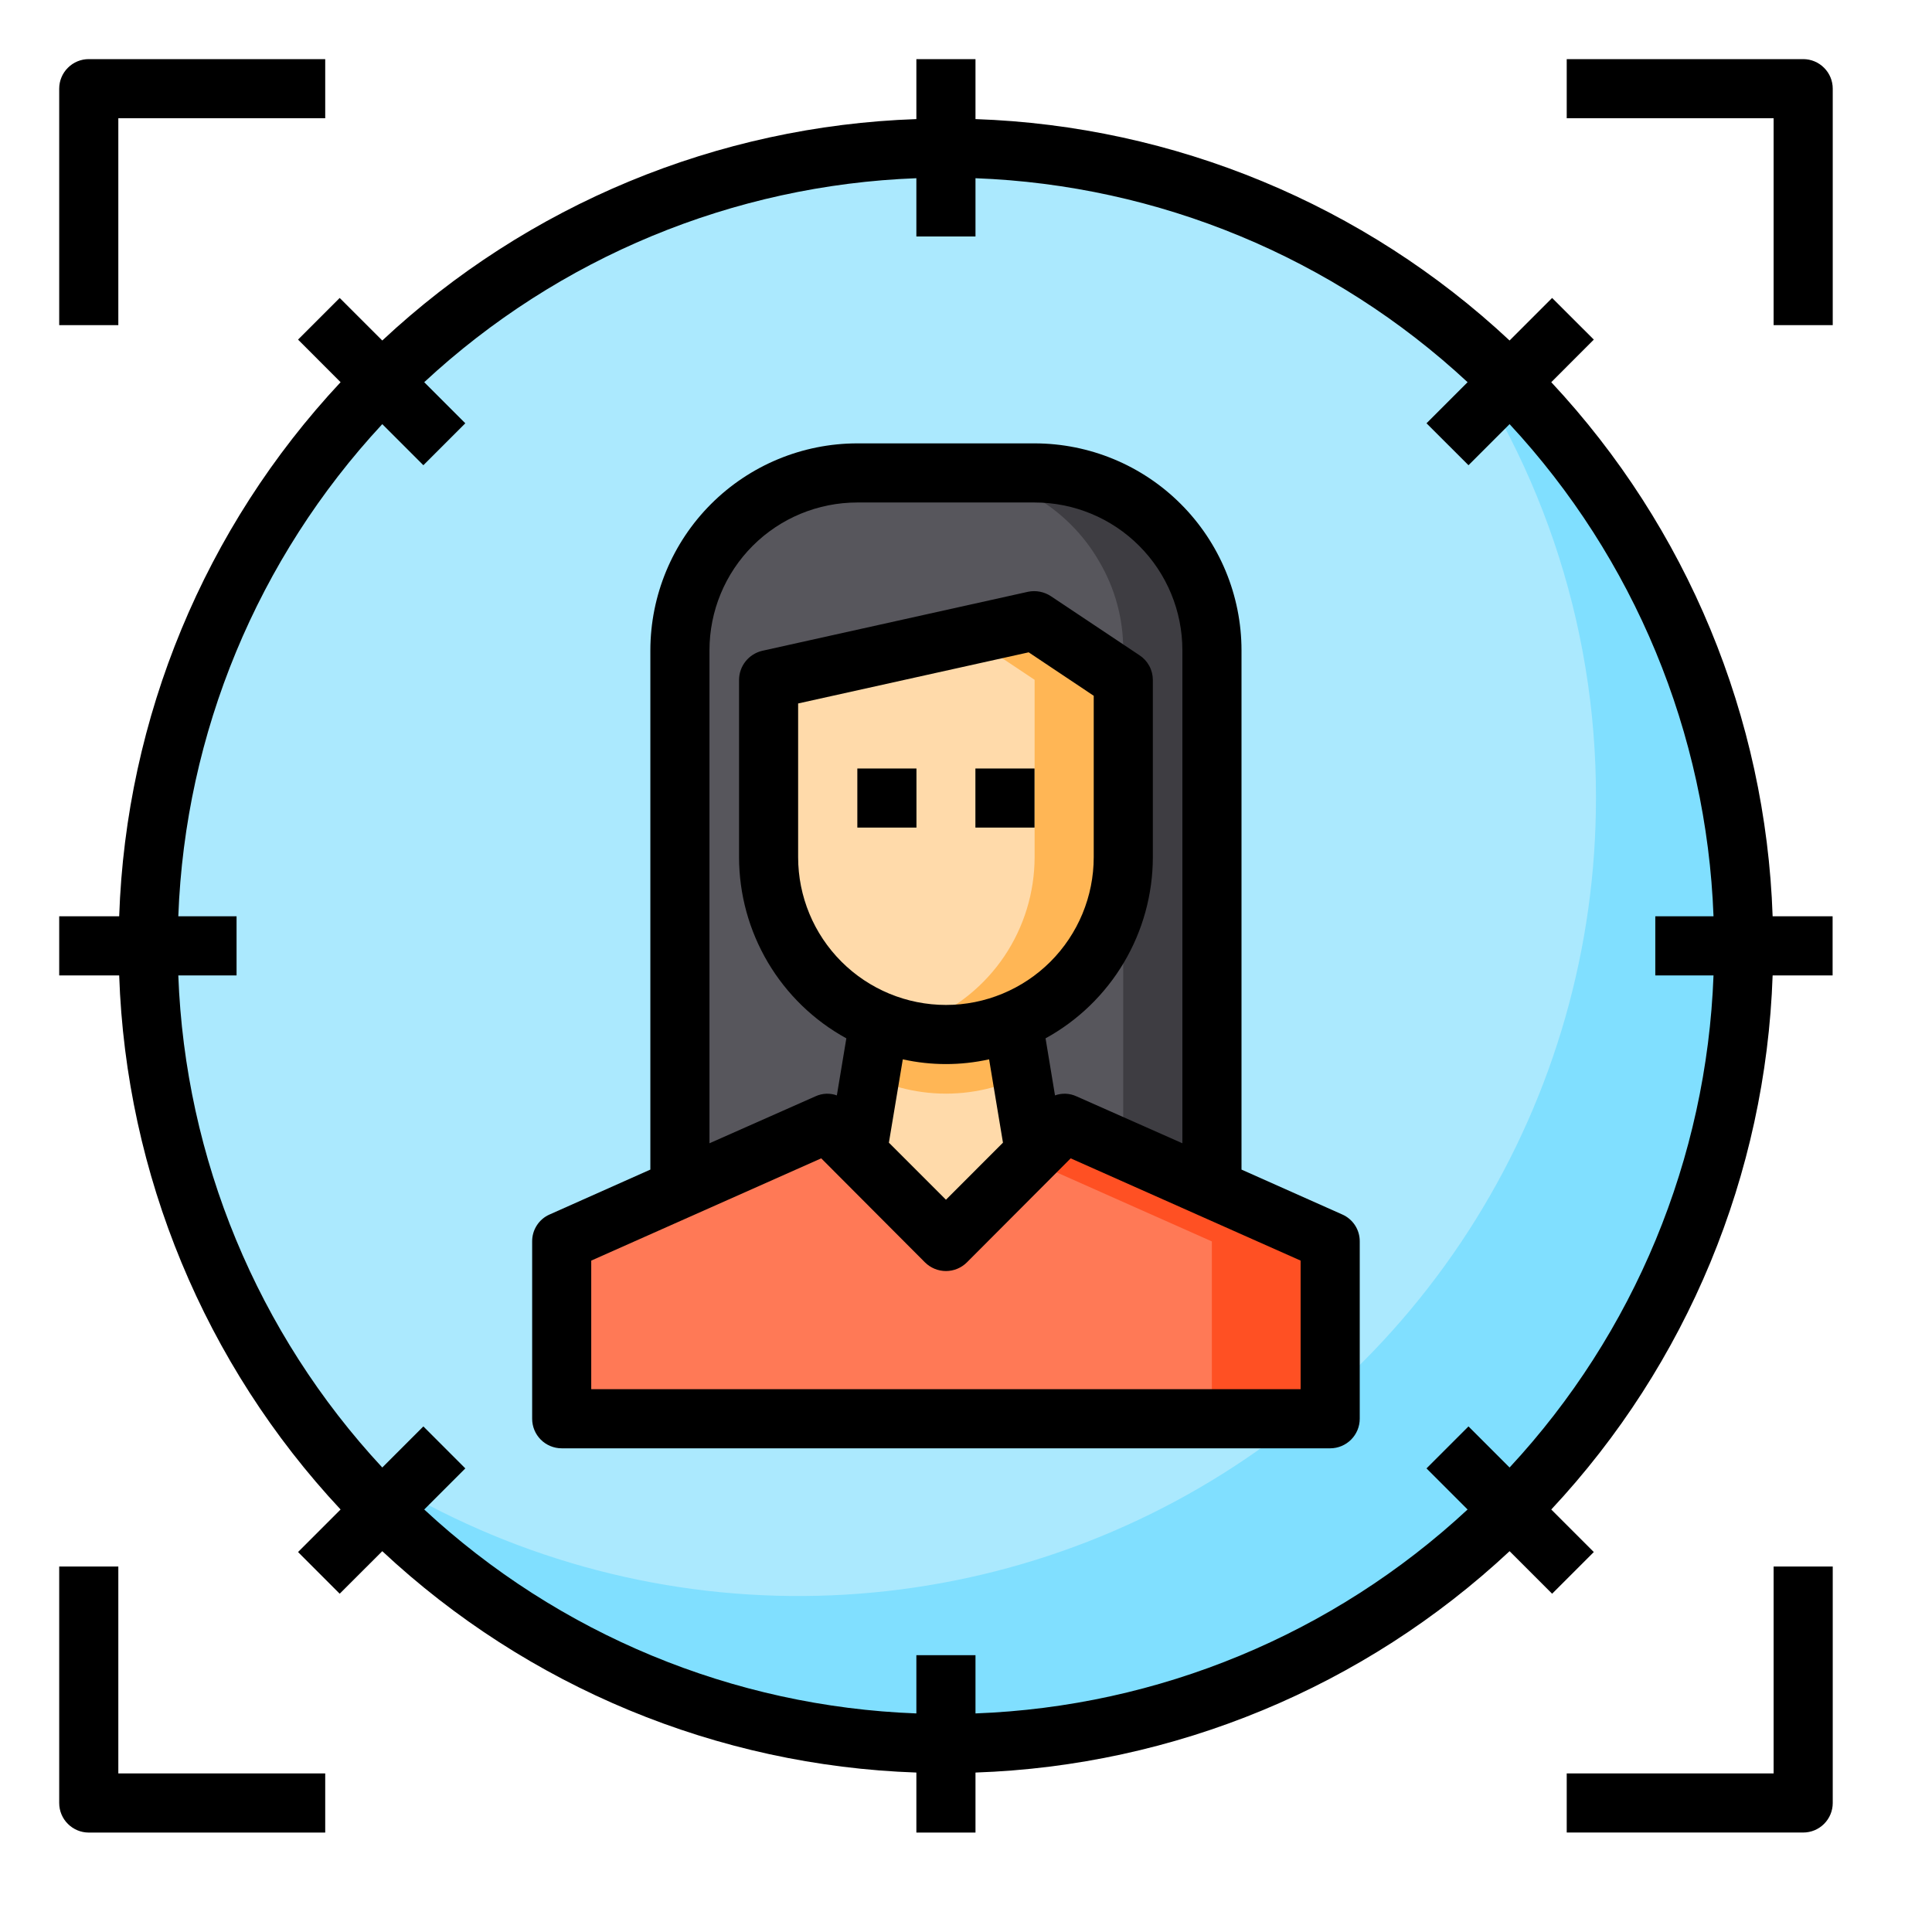
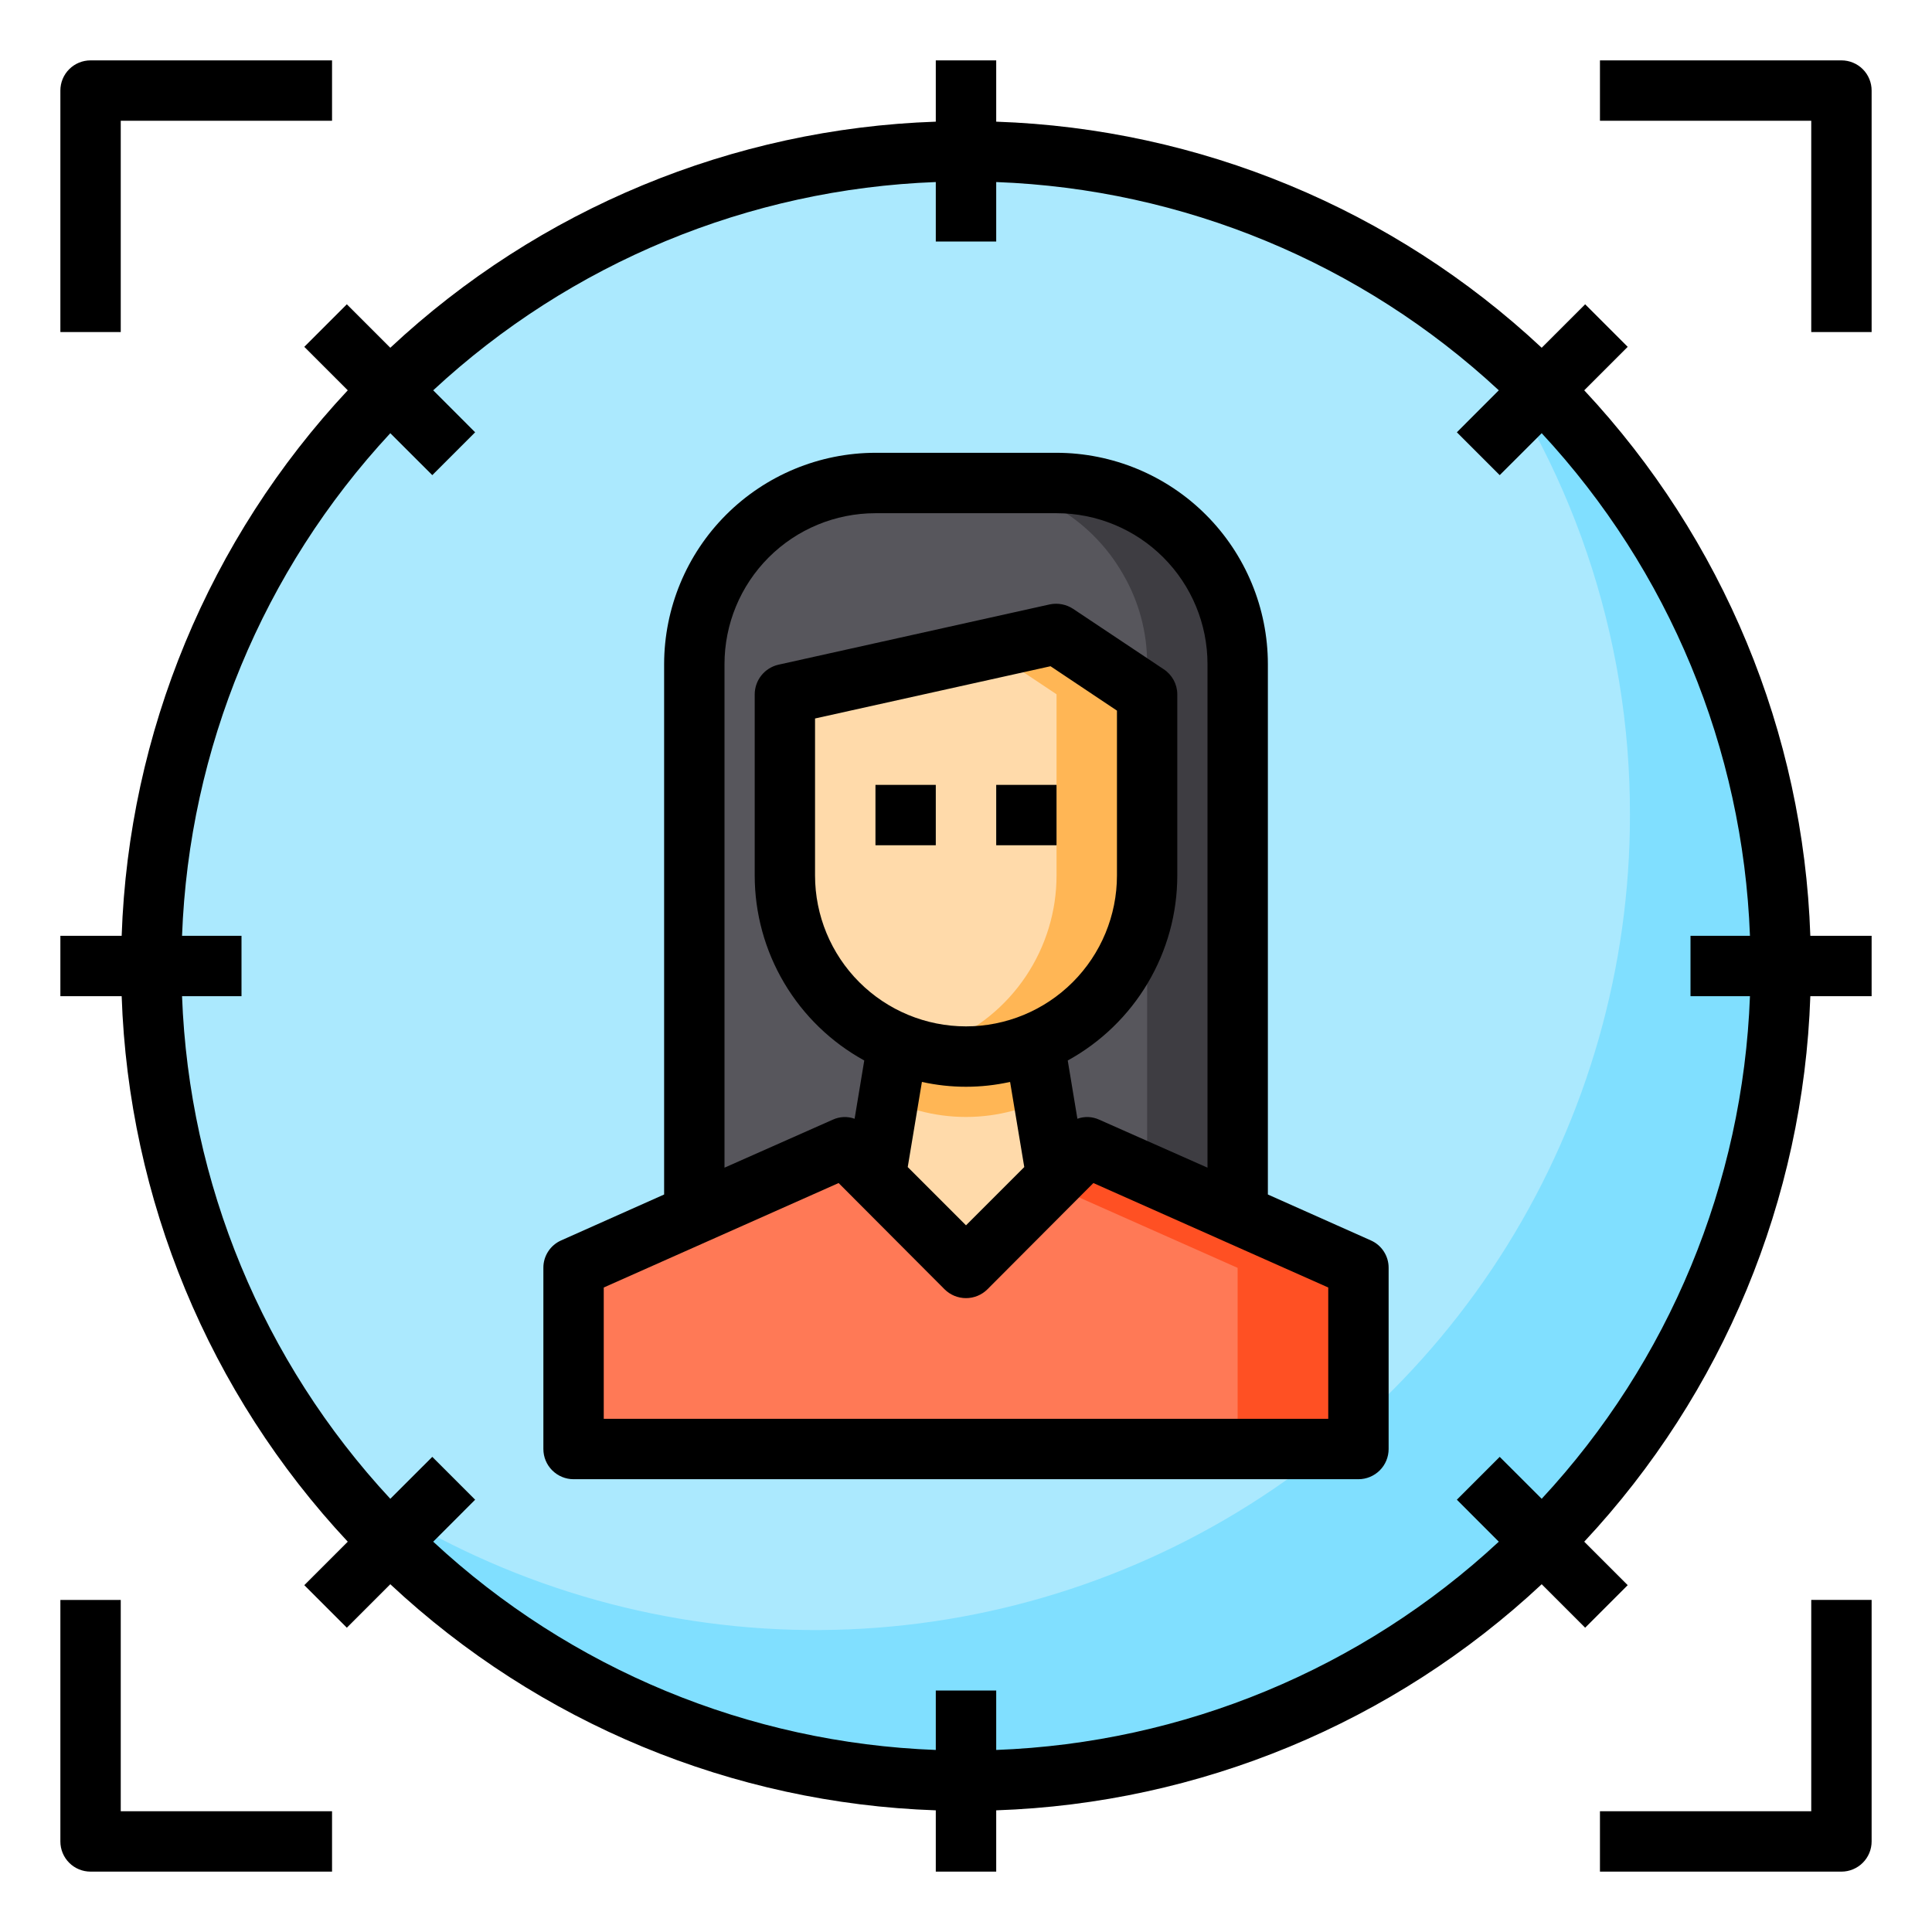
- <svg xmlns="http://www.w3.org/2000/svg" width="45" height="45" viewBox="0 0 45 45" fill="none">
-   <path d="M22.033 40.618C32.299 40.618 40.621 32.296 40.621 22.03C40.621 11.764 32.299 3.442 22.033 3.442C11.767 3.442 3.445 11.764 3.445 22.03C3.445 32.296 11.767 40.618 22.033 40.618Z" fill="#ABE9FE" />
-   <path d="M40.616 22.029C40.617 25.913 39.401 29.701 37.138 32.858C34.876 36.016 31.68 38.385 28.001 39.633C24.323 40.88 20.345 40.943 16.629 39.813C12.912 38.683 9.643 36.417 7.281 33.333C10.033 35.445 13.321 36.745 16.773 37.085C20.225 37.425 23.703 36.792 26.814 35.257C29.925 33.723 32.544 31.348 34.375 28.401C36.206 25.455 37.175 22.055 37.173 18.586C37.183 14.496 35.831 10.52 33.332 7.282C35.599 9.014 37.436 11.245 38.699 13.803C39.963 16.361 40.618 19.176 40.616 22.029Z" fill="#80DFFF" />
-   <path d="M28.228 15.146V27.538L28.173 27.669H15.891L15.836 27.538V15.146C15.832 14.42 16.025 13.706 16.394 13.081C16.755 12.452 17.276 11.931 17.903 11.568C18.53 11.206 19.242 11.015 19.967 11.015H24.097C24.822 11.015 25.534 11.206 26.161 11.568C26.788 11.931 27.309 12.452 27.67 13.081C28.039 13.706 28.231 14.42 28.228 15.146Z" fill="#57565C" />
-   <path d="M28.227 15.146V27.538L28.172 27.669H26.107L26.162 27.538V15.146C26.165 14.42 25.973 13.706 25.604 13.081C25.243 12.452 24.722 11.931 24.095 11.568C23.468 11.206 22.756 11.015 22.031 11.015H24.097C24.821 11.015 25.533 11.206 26.16 11.568C26.788 11.931 27.308 12.452 27.67 13.081C28.038 13.706 28.231 14.42 28.227 15.146Z" fill="#3E3D42" />
-   <path d="M30.982 28.915V33.046H13.082V28.915L19.278 26.161H24.785L30.982 28.915Z" fill="#FF7956" />
-   <path d="M30.98 28.915V33.046H28.227V28.915L23.938 27.008L24.784 26.161L30.98 28.915Z" fill="#FF5023" />
-   <path d="M26.164 15.834V19.965C26.164 21.06 25.729 22.111 24.954 22.886C24.179 23.66 23.128 24.096 22.033 24.096C20.938 24.096 19.887 23.66 19.112 22.886C18.337 22.111 17.902 21.06 17.902 19.965V15.834L24.098 14.457L26.164 15.834Z" fill="#FFDAAA" />
-   <path d="M26.163 15.834V19.965C26.164 20.507 26.057 21.044 25.85 21.546C25.643 22.047 25.338 22.503 24.955 22.887C24.571 23.27 24.115 23.575 23.614 23.782C23.113 23.989 22.575 24.096 22.033 24.095C21.684 24.095 21.337 24.049 21 23.957C21.179 23.917 21.354 23.862 21.523 23.792C22.284 23.482 22.935 22.952 23.394 22.271C23.852 21.589 24.097 20.786 24.098 19.965V15.834L22.549 14.801L24.098 14.457L26.163 15.834Z" fill="#FFB655" />
-   <path d="M23.59 23.792L24.099 26.848L22.034 28.914L19.969 26.848L20.478 23.792C21.476 24.196 22.592 24.196 23.59 23.792Z" fill="#FFDAAA" />
-   <path d="M24.099 23.539V24.916C23.472 25.281 22.76 25.473 22.034 25.473C21.308 25.473 20.596 25.281 19.969 24.916V23.539C20.596 23.904 21.308 24.096 22.034 24.096C22.76 24.096 23.472 23.904 24.099 23.539Z" fill="#FFB655" />
-   <path d="M41.288 21.342C41.129 16.708 39.297 12.289 36.132 8.902L37.123 7.91L36.152 6.94L35.161 7.931C31.774 4.765 27.354 2.933 22.721 2.774V1.377H21.344V2.774C16.71 2.933 12.291 4.765 8.904 7.931L7.912 6.94L6.942 7.91L7.933 8.902C4.767 12.289 2.935 16.708 2.776 21.342H1.379V22.719H2.776C2.935 27.352 4.767 31.772 7.933 35.159L6.942 36.15L7.912 37.121L8.904 36.13C12.291 39.295 16.71 41.127 21.344 41.286V42.684H22.721V41.286C27.354 41.127 31.774 39.295 35.161 36.13L36.152 37.121L37.123 36.15L36.132 35.159C39.297 31.772 41.129 27.352 41.288 22.719H42.685V21.342H41.288ZM39.911 22.719C39.752 26.985 38.066 31.053 35.161 34.181L34.204 33.224L33.226 34.202L34.183 35.159C31.055 38.064 26.987 39.75 22.721 39.909V38.553H21.344V39.909C17.077 39.75 13.01 38.064 9.881 35.159L10.838 34.202L9.861 33.224L8.904 34.181C5.998 31.053 4.312 26.985 4.153 22.719H5.51V21.342H4.153C4.312 17.075 5.998 13.008 8.904 9.879L9.861 10.836L10.838 9.859L9.881 8.902C13.01 5.996 17.077 4.311 21.344 4.151V5.508H22.721V4.151C26.987 4.311 31.055 5.996 34.183 8.902L33.226 9.859L34.204 10.836L35.161 9.879C38.066 13.008 39.752 17.075 39.911 21.342H38.555V22.719H39.911Z" fill="black" />
-   <path d="M2.756 2.754H7.575V1.377H2.067C1.885 1.377 1.71 1.449 1.581 1.579C1.451 1.708 1.379 1.883 1.379 2.065V7.573H2.756V2.754Z" fill="black" />
-   <path d="M42 1.377H36.492V2.754H41.311V7.573H42.688V2.065C42.688 1.883 42.616 1.708 42.486 1.579C42.357 1.449 42.182 1.377 42 1.377Z" fill="black" />
-   <path d="M2.756 36.487H1.379V41.995C1.379 42.178 1.451 42.353 1.581 42.482C1.71 42.611 1.885 42.684 2.067 42.684H7.575V41.307H2.756V36.487Z" fill="black" />
-   <path d="M41.311 41.306H36.492V42.683H42C42.182 42.683 42.357 42.611 42.486 42.482C42.616 42.352 42.688 42.177 42.688 41.995V36.487H41.311V41.306Z" fill="black" />
-   <path d="M31.265 28.288L28.917 27.242V15.146C28.916 13.868 28.407 12.643 27.504 11.74C26.601 10.836 25.376 10.328 24.098 10.327H19.967C18.69 10.328 17.465 10.836 16.561 11.74C15.658 12.643 15.15 13.868 15.148 15.146V27.242L12.801 28.288C12.679 28.341 12.576 28.429 12.504 28.541C12.432 28.652 12.394 28.782 12.395 28.915V33.045C12.395 33.228 12.467 33.403 12.596 33.532C12.725 33.661 12.9 33.734 13.083 33.734H30.983C31.165 33.734 31.34 33.661 31.469 33.532C31.598 33.403 31.671 33.228 31.671 33.045V28.915C31.672 28.782 31.634 28.652 31.562 28.541C31.489 28.429 31.386 28.341 31.265 28.288ZM16.525 15.146C16.525 14.233 16.888 13.357 17.533 12.712C18.179 12.066 19.055 11.704 19.967 11.704H24.098C25.011 11.704 25.887 12.066 26.532 12.712C27.178 13.357 27.54 14.233 27.54 15.146V26.629L25.069 25.534C24.913 25.463 24.735 25.455 24.573 25.514L24.353 24.185C25.109 23.77 25.74 23.159 26.179 22.417C26.619 21.674 26.851 20.828 26.852 19.965V15.834C26.851 15.721 26.823 15.609 26.769 15.51C26.715 15.41 26.637 15.325 26.542 15.263L24.477 13.886C24.32 13.783 24.13 13.746 23.947 13.783L17.751 15.159C17.599 15.196 17.463 15.282 17.366 15.404C17.268 15.527 17.215 15.678 17.214 15.834V19.965C17.214 20.828 17.447 21.674 17.886 22.417C18.326 23.159 18.956 23.77 19.713 24.185L19.492 25.514C19.331 25.455 19.153 25.463 18.997 25.534L16.525 26.629V15.146ZM22.033 23.407C21.12 23.407 20.244 23.044 19.599 22.399C18.953 21.753 18.59 20.878 18.59 19.965V16.385L23.96 15.194L25.475 16.206V19.965C25.475 20.878 25.112 21.753 24.467 22.399C23.821 23.044 22.946 23.407 22.033 23.407ZM23.361 26.615L22.033 27.944L20.704 26.615L21.028 24.674C21.69 24.821 22.376 24.821 23.038 24.674L23.361 26.615ZM30.294 32.357H13.771V29.362L19.128 26.98L21.544 29.403C21.674 29.532 21.85 29.605 22.033 29.605C22.216 29.605 22.392 29.532 22.521 29.403L24.938 26.98L30.294 29.362V32.357Z" fill="black" />
-   <path d="M22.719 17.9H24.096V19.276H22.719V17.9Z" fill="black" />
-   <path d="M19.969 17.9H21.346V19.276H19.969V17.9Z" fill="black" />
+ <svg xmlns="http://www.w3.org/2000/svg" width="44" height="44" viewBox="0 0 44 44" fill="none">
+   <path d="M22 40.562C32.252 40.562 40.562 32.252 40.562 22C40.562 11.748 32.252 3.438 22 3.438C11.748 3.438 3.438 11.748 3.438 22C3.438 32.252 11.748 40.562 22 40.562Z" fill="#ABE9FE" />
+   <path d="M40.558 21.998C40.56 25.878 39.345 29.66 37.086 32.813C34.826 35.967 31.635 38.332 27.961 39.578C24.288 40.824 20.316 40.887 16.604 39.759C12.893 38.63 9.628 36.367 7.27 33.287C10.017 35.397 13.301 36.694 16.748 37.034C20.195 37.374 23.669 36.742 26.776 35.209C29.882 33.676 32.498 31.305 34.326 28.363C36.154 25.42 37.123 22.025 37.121 18.561C37.13 14.477 35.781 10.505 33.285 7.272C35.549 9.001 37.383 11.23 38.645 13.784C39.906 16.338 40.561 19.15 40.558 21.998V21.998Z" fill="#80DFFF" />
+   <path d="M28.188 15.125V27.5L28.133 27.631H15.867L15.812 27.5V15.125C15.809 14.4 16.002 13.687 16.369 13.062C16.73 12.435 17.25 11.914 17.877 11.552C18.503 11.19 19.214 11 19.938 11H24.062C24.786 11 25.497 11.19 26.123 11.552C26.75 11.914 27.27 12.435 27.631 13.062C27.999 13.687 28.191 14.4 28.188 15.125Z" fill="#57565C" />
+   <path d="M28.188 15.125V27.5L28.133 27.631H26.07L26.125 27.5V15.125C26.128 14.4 25.936 13.687 25.568 13.062C25.207 12.435 24.687 11.914 24.061 11.552C23.434 11.19 22.724 11 22 11H24.062C24.786 11 25.497 11.19 26.123 11.552C26.75 11.914 27.27 12.435 27.631 13.062C27.999 13.687 28.191 14.4 28.188 15.125Z" fill="#3E3D42" />
+   <path d="M30.938 28.875V33H13.062V28.875L19.25 26.125H24.75L30.938 28.875Z" fill="#FF7956" />
+   <path d="M30.936 28.875V33H28.186V28.875L23.902 26.971L24.748 26.125L30.936 28.875Z" fill="#FF5023" />
+   <path d="M26.125 15.812V19.938C26.125 21.032 25.69 22.081 24.917 22.854C24.143 23.628 23.094 24.062 22 24.062C20.906 24.062 19.857 23.628 19.083 22.854C18.31 22.081 17.875 21.032 17.875 19.938V15.812L24.062 14.438L26.125 15.812Z" fill="#FFDAAA" />
+   <path d="M26.125 15.812V19.937C26.125 20.479 26.019 21.016 25.812 21.517C25.605 22.017 25.301 22.472 24.918 22.855C24.535 23.238 24.08 23.542 23.579 23.749C23.078 23.956 22.542 24.063 22 24.062C21.652 24.062 21.305 24.016 20.969 23.925C21.147 23.884 21.322 23.829 21.491 23.76C22.251 23.45 22.901 22.921 23.359 22.24C23.817 21.559 24.062 20.758 24.062 19.937V15.812L22.516 14.781L24.062 14.437L26.125 15.812Z" fill="#FFB655" />
+   <path d="M23.554 23.759L24.062 26.811L22 28.874L19.938 26.811L20.446 23.759C21.443 24.162 22.557 24.162 23.554 23.759V23.759Z" fill="#FFDAAA" />
+   <path d="M24.062 23.507V24.882C23.436 25.246 22.725 25.438 22 25.438C21.275 25.438 20.564 25.246 19.938 24.882V23.507C20.564 23.871 21.275 24.063 22 24.063C22.725 24.063 23.436 23.871 24.062 23.507V23.507Z" fill="#FFB655" />
+   <path d="M41.229 21.312C41.071 16.685 39.242 12.272 36.08 8.889L37.07 7.899L36.101 6.93L35.111 7.92C31.728 4.758 27.315 2.929 22.688 2.771V1.375H21.312V2.771C16.685 2.929 12.272 4.758 8.889 7.92L7.899 6.93L6.93 7.899L7.92 8.889C4.758 12.272 2.929 16.685 2.771 21.312H1.375V22.688H2.771C2.929 27.315 4.758 31.728 7.92 35.111L6.93 36.101L7.899 37.07L8.889 36.08C12.272 39.242 16.685 41.071 21.312 41.229V42.625H22.688V41.229C27.315 41.071 31.728 39.242 35.111 36.08L36.101 37.07L37.07 36.101L36.08 35.111C39.242 31.728 41.071 27.315 41.229 22.688H42.625V21.312H41.229ZM39.854 22.688C39.695 26.948 38.012 31.01 35.111 34.134L34.155 33.179L33.179 34.155L34.134 35.111C31.01 38.012 26.948 39.695 22.688 39.854V38.5H21.312V39.854C17.052 39.695 12.99 38.012 9.866 35.111L10.821 34.155L9.845 33.179L8.889 34.134C5.988 31.01 4.305 26.948 4.146 22.688H5.5V21.312H4.146C4.305 17.052 5.988 12.99 8.889 9.866L9.845 10.821L10.821 9.845L9.866 8.889C12.99 5.988 17.052 4.305 21.312 4.146V5.5H22.688V4.146C26.948 4.305 31.01 5.988 34.134 8.889L33.179 9.845L34.155 10.821L35.111 9.866C38.012 12.99 39.695 17.052 39.854 21.312H38.5V22.688H39.854Z" fill="black" />
+   <path d="M2.75 2.75H7.562V1.375H2.062C1.88 1.375 1.705 1.447 1.576 1.576C1.447 1.705 1.375 1.88 1.375 2.062V7.562H2.75V2.75Z" fill="black" />
+   <path d="M41.938 1.375H36.438V2.75H41.25V7.562H42.625V2.062C42.625 1.88 42.553 1.705 42.424 1.576C42.295 1.447 42.12 1.375 41.938 1.375V1.375Z" fill="black" />
+   <path d="M2.75 36.438H1.375V41.938C1.375 42.12 1.447 42.295 1.576 42.424C1.705 42.553 1.88 42.625 2.062 42.625H7.562V41.25H2.75V36.438Z" fill="black" />
+   <path d="M41.25 41.25H36.438V42.625H41.938C42.12 42.625 42.295 42.552 42.424 42.423C42.553 42.294 42.625 42.12 42.625 41.937V36.437H41.25V41.25Z" fill="black" />
+   <path d="M31.219 28.249L28.875 27.204V15.125C28.874 13.849 28.366 12.626 27.464 11.724C26.562 10.822 25.338 10.314 24.062 10.312H19.938C18.662 10.314 17.438 10.822 16.536 11.724C15.634 12.626 15.127 13.849 15.125 15.125V27.204L12.781 28.249C12.659 28.303 12.556 28.39 12.484 28.502C12.412 28.613 12.374 28.742 12.375 28.875V33C12.375 33.182 12.447 33.357 12.576 33.486C12.705 33.615 12.88 33.688 13.062 33.688H30.938C31.12 33.688 31.295 33.615 31.424 33.486C31.553 33.357 31.625 33.182 31.625 33V28.875C31.626 28.742 31.588 28.613 31.516 28.502C31.444 28.39 31.341 28.303 31.219 28.249V28.249ZM16.5 15.125C16.5 14.213 16.862 13.339 17.507 12.694C18.151 12.05 19.026 11.688 19.938 11.688H24.062C24.974 11.688 25.849 12.05 26.493 12.694C27.138 13.339 27.5 14.213 27.5 15.125V26.593L25.032 25.499C24.876 25.428 24.698 25.42 24.537 25.479L24.317 24.152C25.072 23.737 25.702 23.127 26.141 22.386C26.58 21.645 26.812 20.799 26.812 19.938V15.812C26.812 15.699 26.783 15.588 26.729 15.488C26.675 15.389 26.598 15.304 26.503 15.242L24.441 13.867C24.285 13.764 24.094 13.727 23.911 13.764L17.724 15.139C17.572 15.175 17.436 15.261 17.339 15.383C17.242 15.505 17.189 15.656 17.188 15.812V19.938C17.188 20.799 17.42 21.645 17.859 22.386C18.298 23.127 18.928 23.737 19.683 24.152L19.463 25.479C19.302 25.42 19.124 25.428 18.968 25.499L16.5 26.593V15.125ZM22 23.375C21.088 23.375 20.214 23.013 19.569 22.368C18.925 21.724 18.562 20.849 18.562 19.938V16.363L23.925 15.173L25.438 16.184V19.938C25.438 20.849 25.075 21.724 24.431 22.368C23.786 23.013 22.912 23.375 22 23.375V23.375ZM23.327 26.579L22 27.906L20.673 26.579L20.996 24.64C21.657 24.787 22.343 24.787 23.004 24.64L23.327 26.579ZM30.25 32.312H13.75V29.322L19.099 26.943L21.512 29.363C21.642 29.492 21.817 29.564 22 29.564C22.183 29.564 22.358 29.492 22.488 29.363L24.901 26.943L30.25 29.322V32.312Z" fill="black" />
+   <path d="M22.688 17.875H24.062V19.25H22.688V17.875Z" fill="black" />
+   <path d="M19.938 17.875H21.312V19.25H19.938V17.875Z" fill="black" />
</svg>
